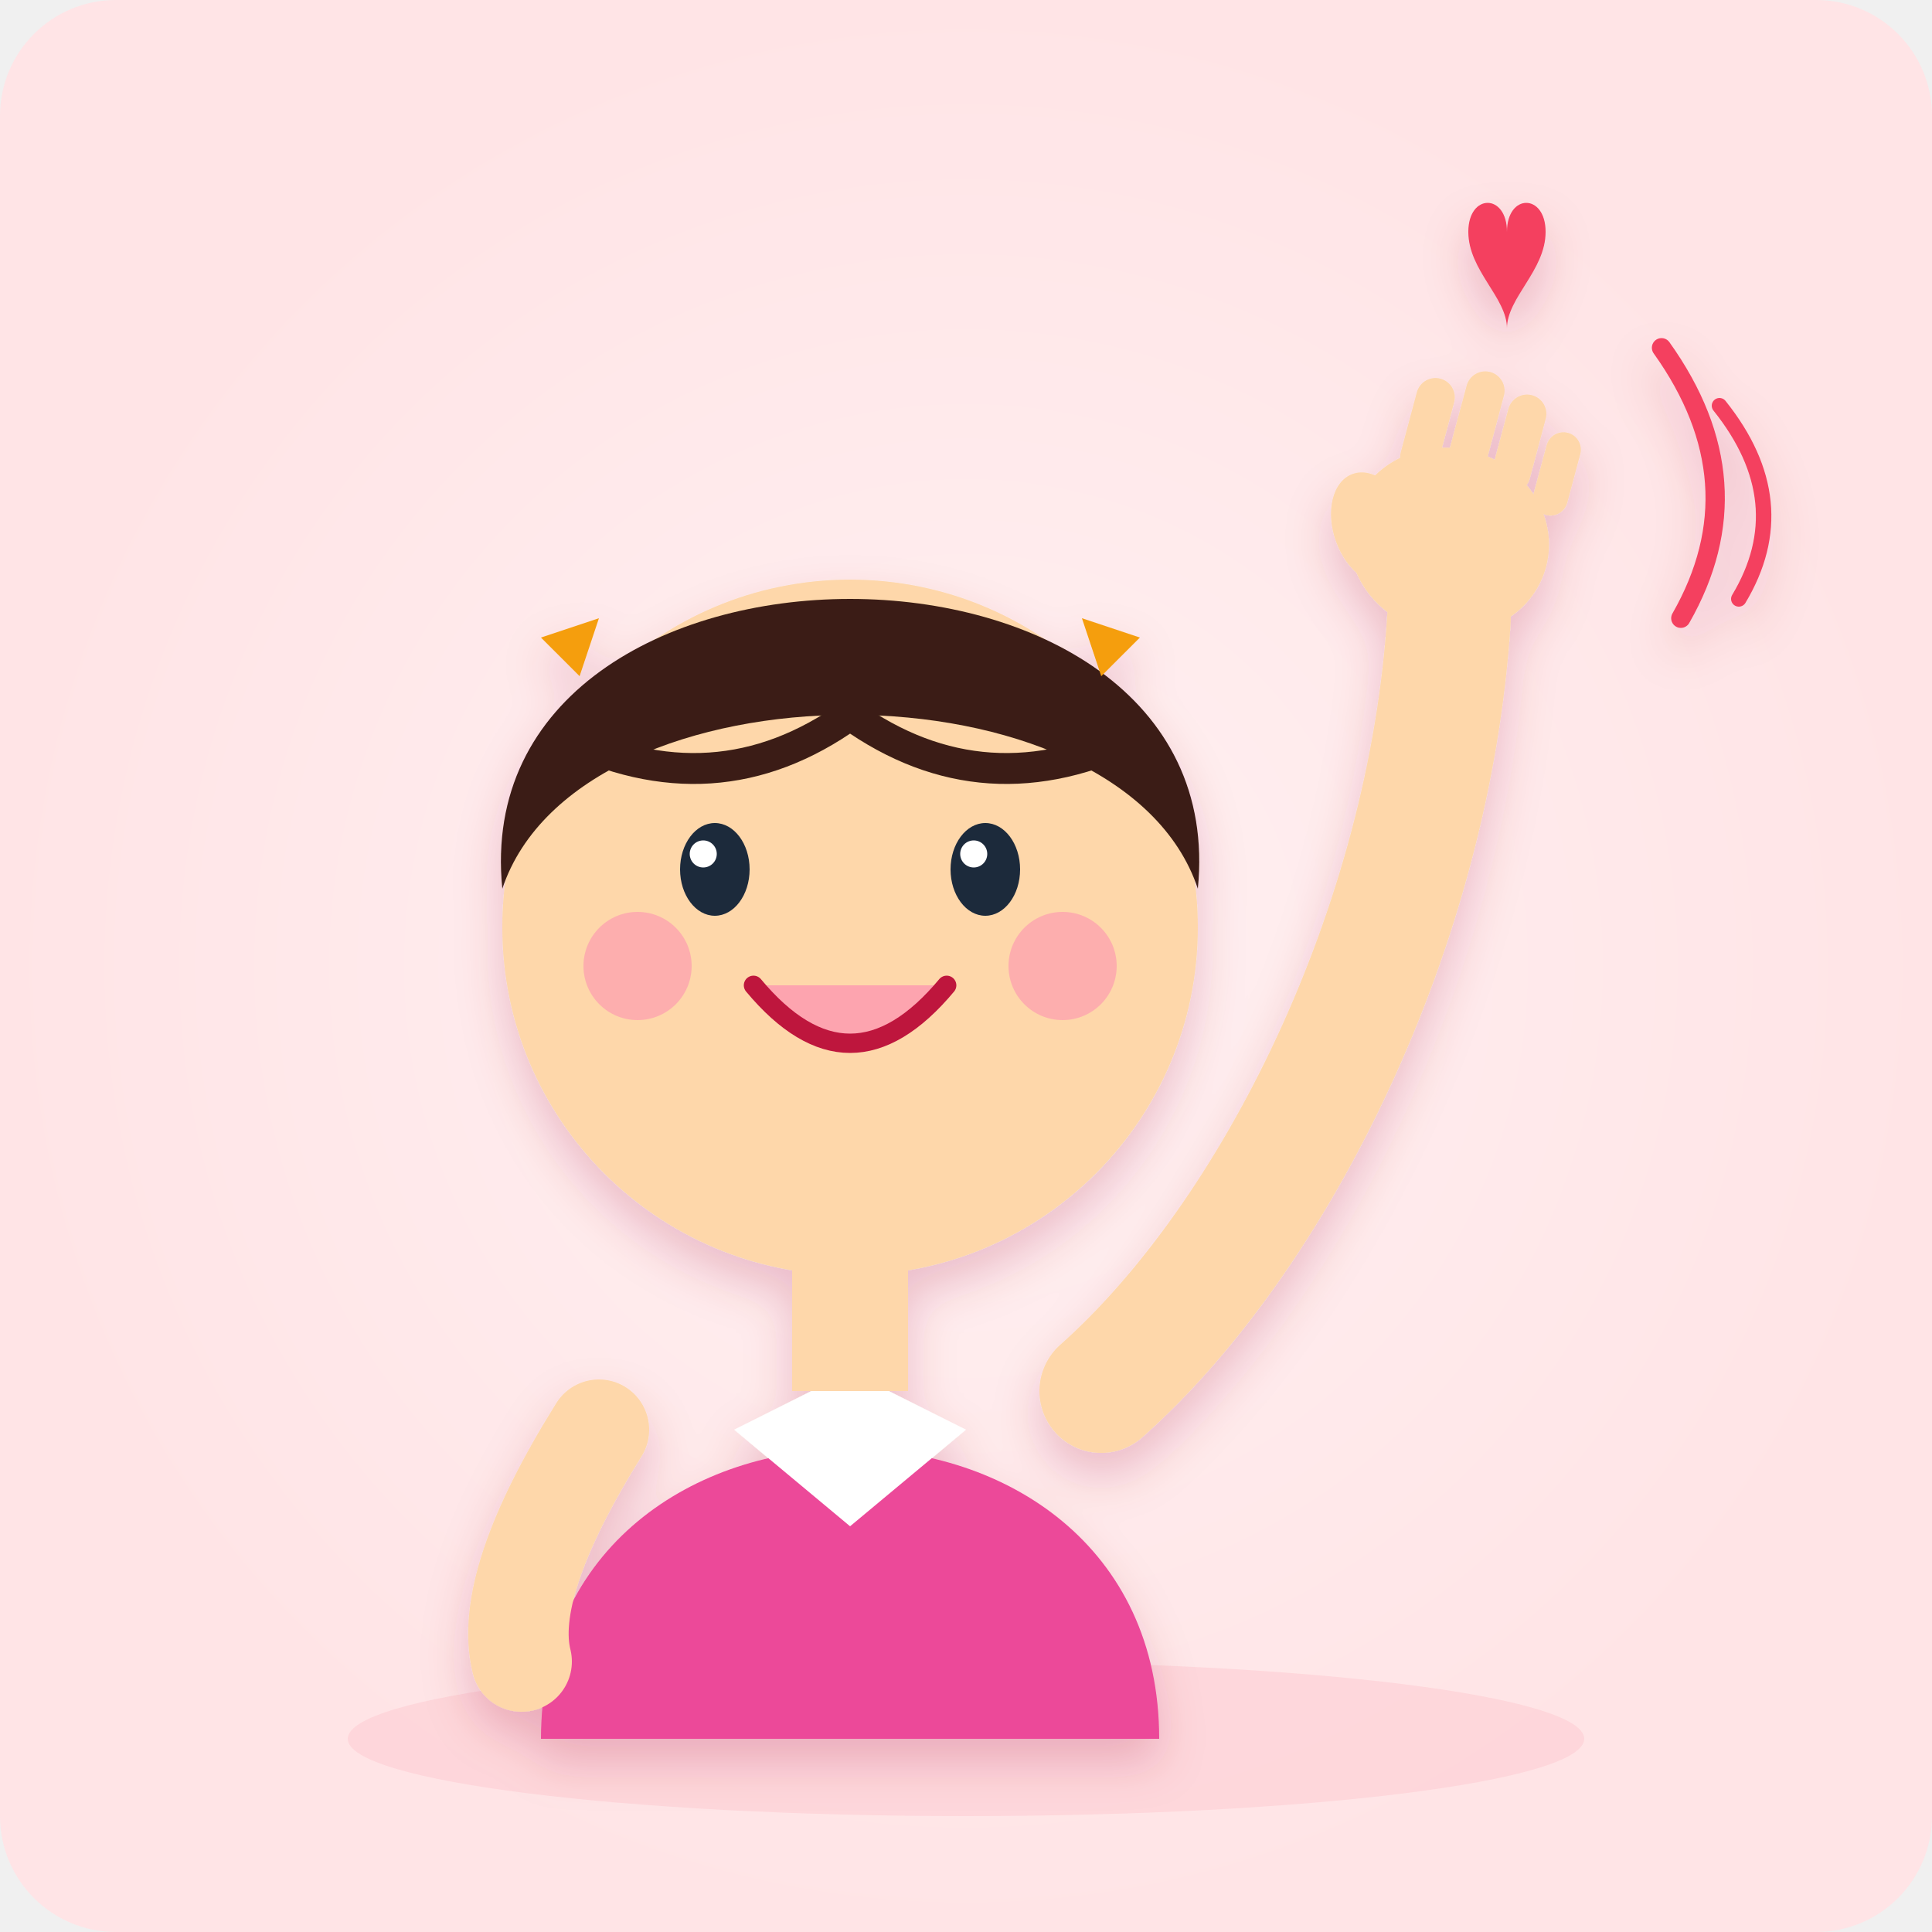
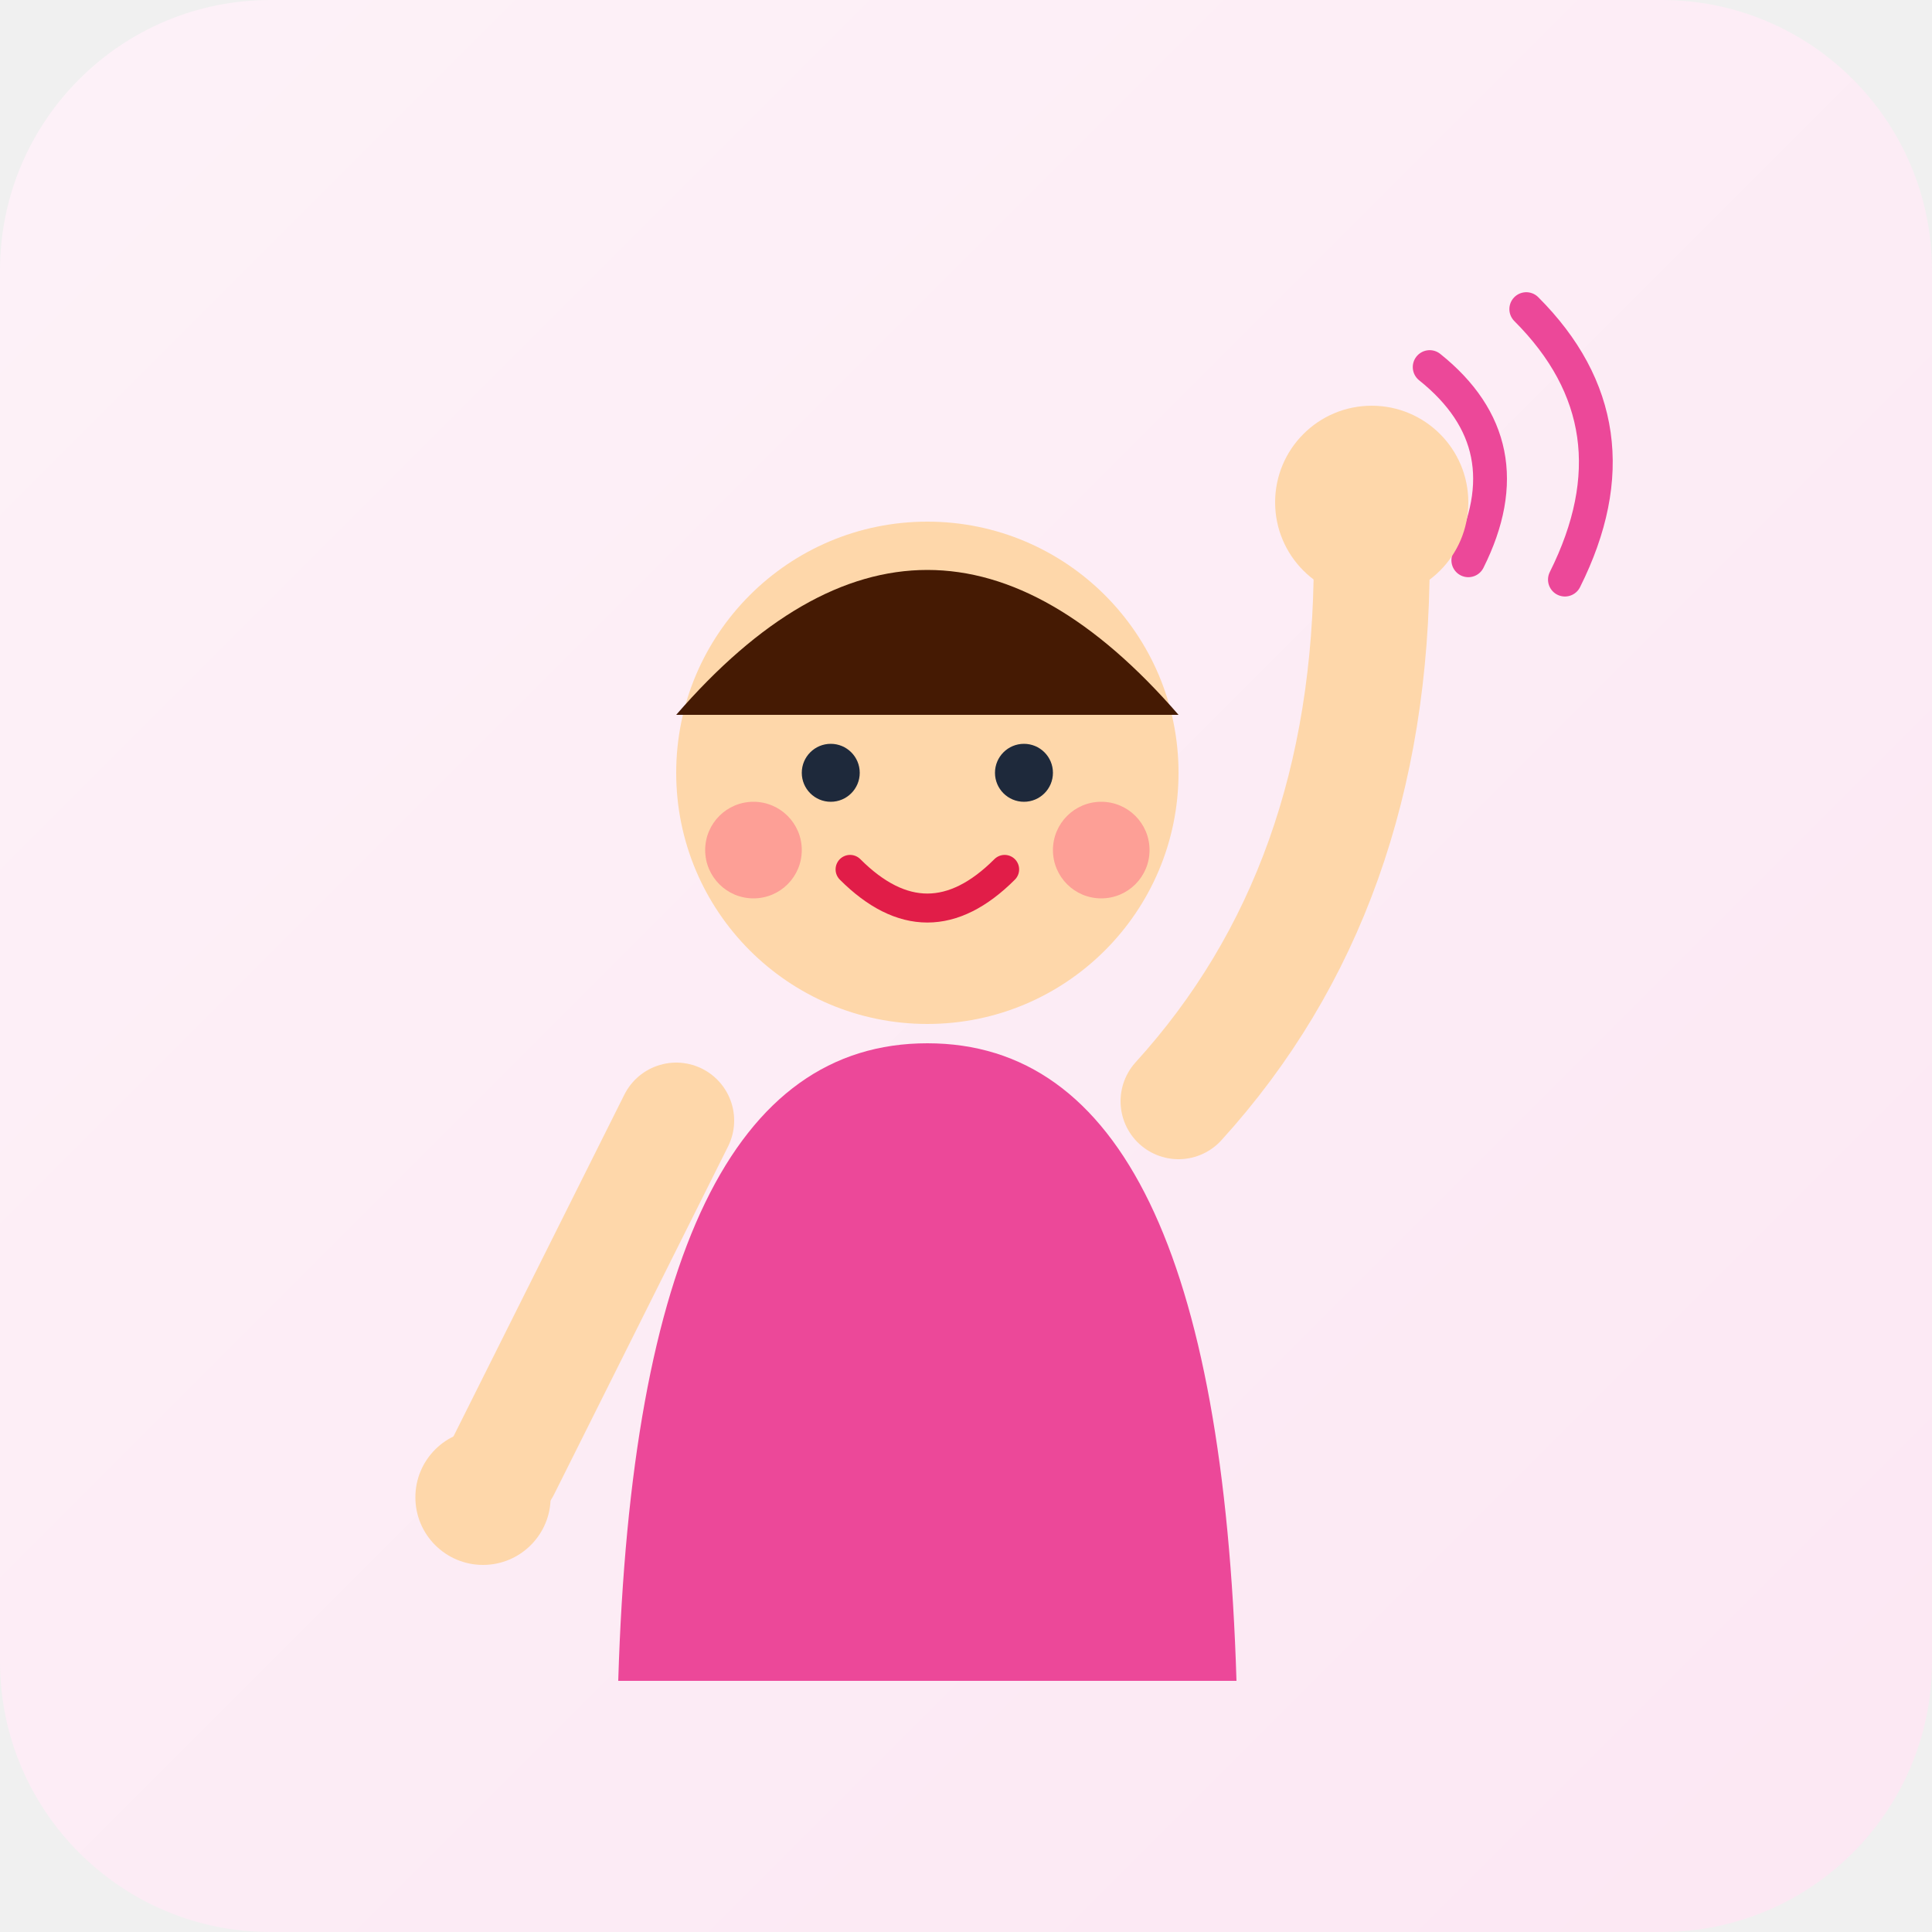
- <svg xmlns="http://www.w3.org/2000/svg" viewBox="0 0 500 500" width="100%" height="100%">
+ <svg xmlns="http://www.w3.org/2000/svg" viewBox="0 0 200 200">
  <defs>
-     <radialGradient id="bgZhao" cx="50%" cy="50%" r="50%">
-       <stop offset="0%" stop-color="#fff1f2" />
-       <stop offset="100%" stop-color="#ffe4e6" />
-     </radialGradient>
-     <filter id="shadowZhao" x="-10%" y="-10%" width="120%" height="120%">
-       <feDropShadow dx="0" dy="6" stdDeviation="6" flood-color="#9f1239" flood-opacity="0.2" />
-     </filter>
+     <linearGradient id="bg_zhao" x1="0" y1="0" x2="1" y2="1">
+       <stop offset="0%" stop-color="#fdf2f8" />
+       <stop offset="100%" stop-color="#fce7f3" />
+     </linearGradient>
  </defs>
-   <rect width="500" height="500" rx="30" fill="url(#bgZhao)" />
-   <ellipse cx="250" cy="450" rx="160" ry="20" fill="#fecdd3" opacity="0.6" />
-   <g filter="url(#shadowZhao)">
-     <path d="M 140 450 C 140 350 300 350 300 450 Z" fill="#ec4899" />
-     <polygon points="190,370 220,395 250,370 230,360 210,360" fill="#ffffff" />
-     <path d="M 155 370 Q 130 410 135 430" stroke="#fed7aa" stroke-width="26" stroke-linecap="round" fill="none" />
-     <rect x="205" y="300" width="30" height="60" fill="#fed7aa" />
-     <circle cx="220" cy="240" r="90" fill="#fed7aa" />
-     <path d="M 130 230 C 120 130 320 130 310 230 C 290 170 150 170 130 230 Z" fill="#3b1f13" />
-     <path d="M 145 190 Q 185 210 220 185 Q 255 210 295 190" stroke="#3b1f13" stroke-width="8" fill="none" />
-     <polygon points="140,165 155,160 150,175" fill="#f59e0b" />
-     <polygon points="295,165 280,160 285,175" fill="#f59e0b" />
-     <ellipse cx="185" cy="225" rx="9" ry="12" fill="#1e293b" />
-     <ellipse cx="255" cy="225" rx="9" ry="12" fill="#1e293b" />
-     <circle cx="182" cy="221" r="3.5" fill="#ffffff" />
-     <circle cx="252" cy="221" r="3.5" fill="#ffffff" />
-     <circle cx="165" cy="250" r="14" fill="#fda4af" opacity="0.8" />
-     <circle cx="275" cy="250" r="14" fill="#fda4af" opacity="0.8" />
-     <path d="M 195 255 Q 220 285 245 255" stroke="#be123c" stroke-width="5" stroke-linecap="round" fill="#fda4af" />
-     <path d="M 285 360 C 330 320 370 240 375 160" stroke="#fed7aa" stroke-width="32" stroke-linecap="round" fill="none" />
-     <g transform="translate(375, 140) rotate(15)">
-       <ellipse cx="0" cy="0" rx="26" ry="24" fill="#fed7aa" />
-       <ellipse cx="-20" cy="2" rx="10" ry="15" fill="#fed7aa" transform="rotate(-35, -20, 2)" />
-       <rect x="-18" y="-40" width="10" height="26" rx="5" fill="#fed7aa" />
-       <rect x="-6" y="-45" width="10" height="28" rx="5" fill="#fed7aa" />
-       <rect x="6" y="-42" width="10" height="26" rx="5" fill="#fed7aa" />
-       <rect x="18" y="-35" width="9" height="22" rx="4.5" fill="#fed7aa" />
-     </g>
-     <path d="M 430 90 Q 455 125 435 160" stroke="#f43f5e" stroke-width="5" stroke-linecap="round" fill="none" />
-     <path d="M 445 105 Q 465 130 450 155" stroke="#f43f5e" stroke-width="4" stroke-linecap="round" fill="none" />
-     <path d="M 390 60 C 390 50 380 50 380 60 C 380 70 390 77 390 85 C 390 77 400 70 400 60 C 400 50 390 50 390 60 Z" fill="#f43f5e" />
-   </g>
+   <rect width="200" height="200" rx="28" fill="url(#bg_zhao)" />
+   <path d="M148 38 Q158 46 152 58" fill="none" stroke="#ec4899" stroke-width="3.5" stroke-linecap="round" />
+   <path d="M158 32 Q170 44 162 60" fill="none" stroke="#ec4899" stroke-width="3.5" stroke-linecap="round" />
+   <path d="M70 116 L52 152" stroke="#fed7aa" stroke-width="12" stroke-linecap="round" />
+   <circle cx="50" cy="155" r="7" fill="#fed7aa" />
+   <path d="M122 114 Q142 92 142 58" fill="none" stroke="#fed7aa" stroke-width="12" stroke-linecap="round" />
+   <circle cx="142" cy="52" r="10" fill="#fed7aa" />
+   <circle cx="96" cy="80" r="26" fill="#fed7aa" />
+   <path d="M70 74 Q96 44 122 74" fill="#451a03" />
+   <circle cx="86" cy="80" r="3" fill="#1e293b" />
+   <circle cx="106" cy="80" r="3" fill="#1e293b" />
+   <circle cx="78" cy="88" r="5" fill="#fb7185" opacity="0.55" />
+   <circle cx="114" cy="88" r="5" fill="#fb7185" opacity="0.55" />
+   <path d="M88 90 Q96 98 104 90" fill="none" stroke="#e11d48" stroke-width="3" stroke-linecap="round" />
+   <path d="M64 174 Q66 108 96 108 Q126 108 128 174 Z" fill="#ec4899" />
</svg>
